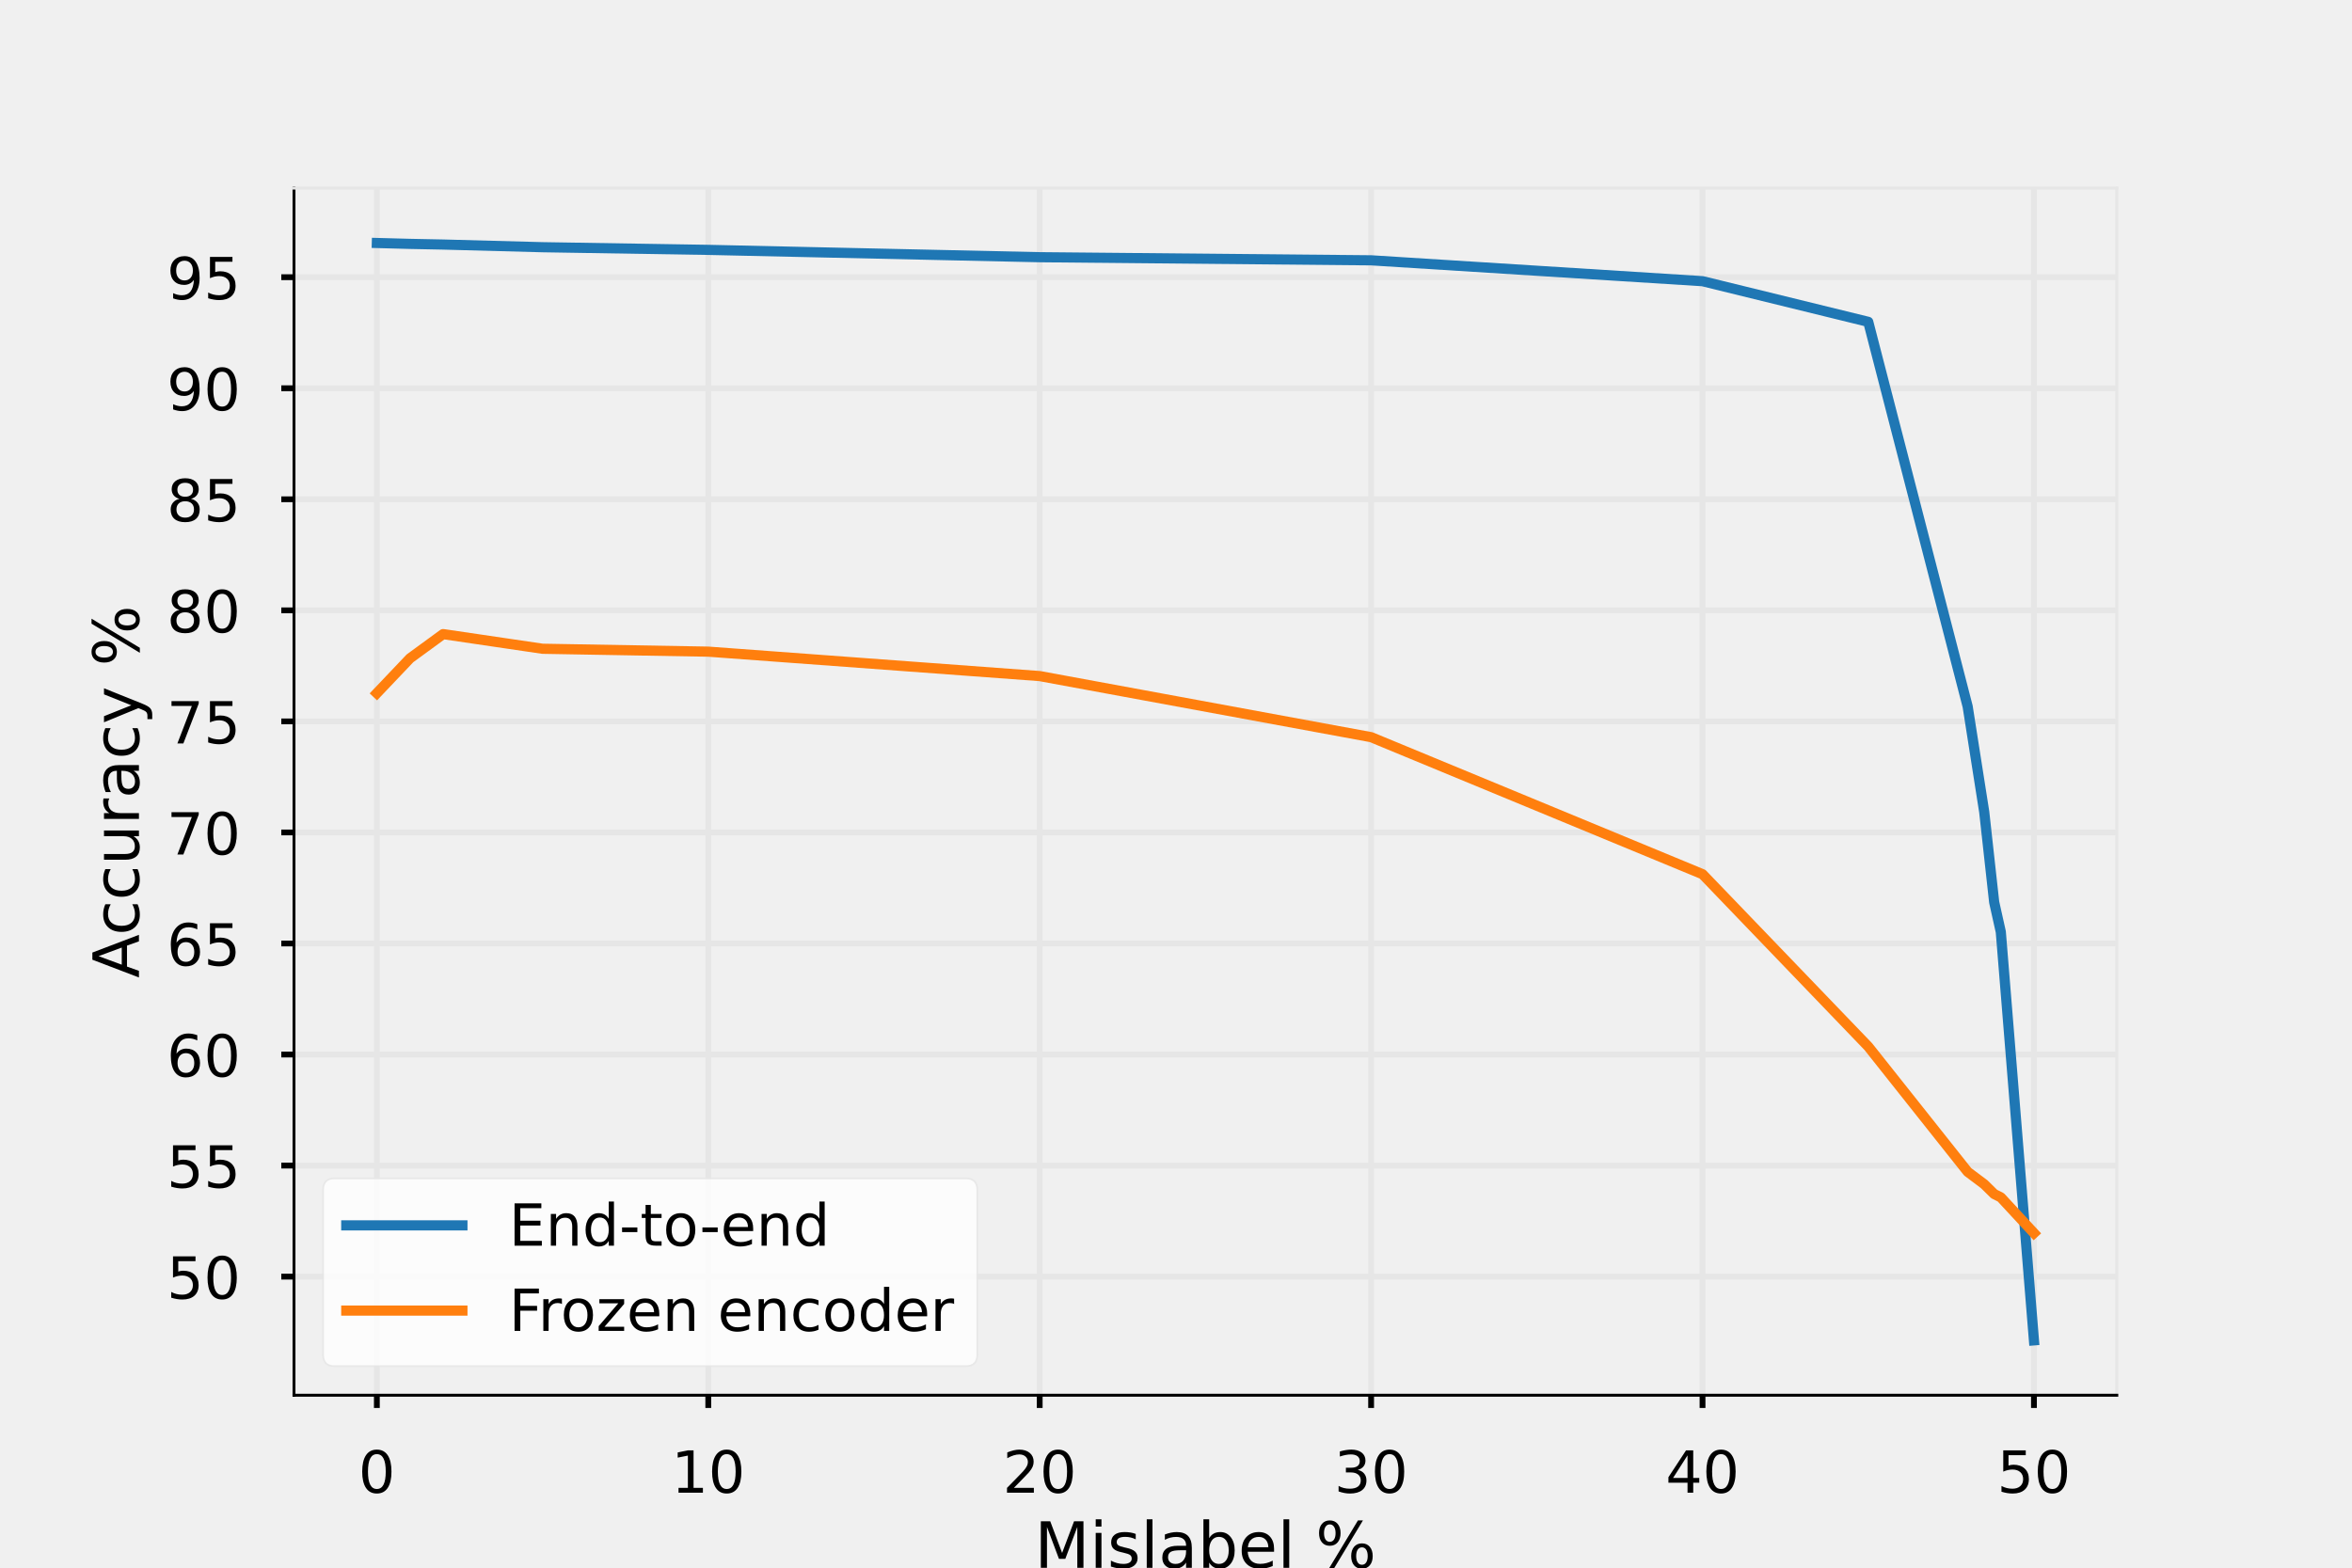
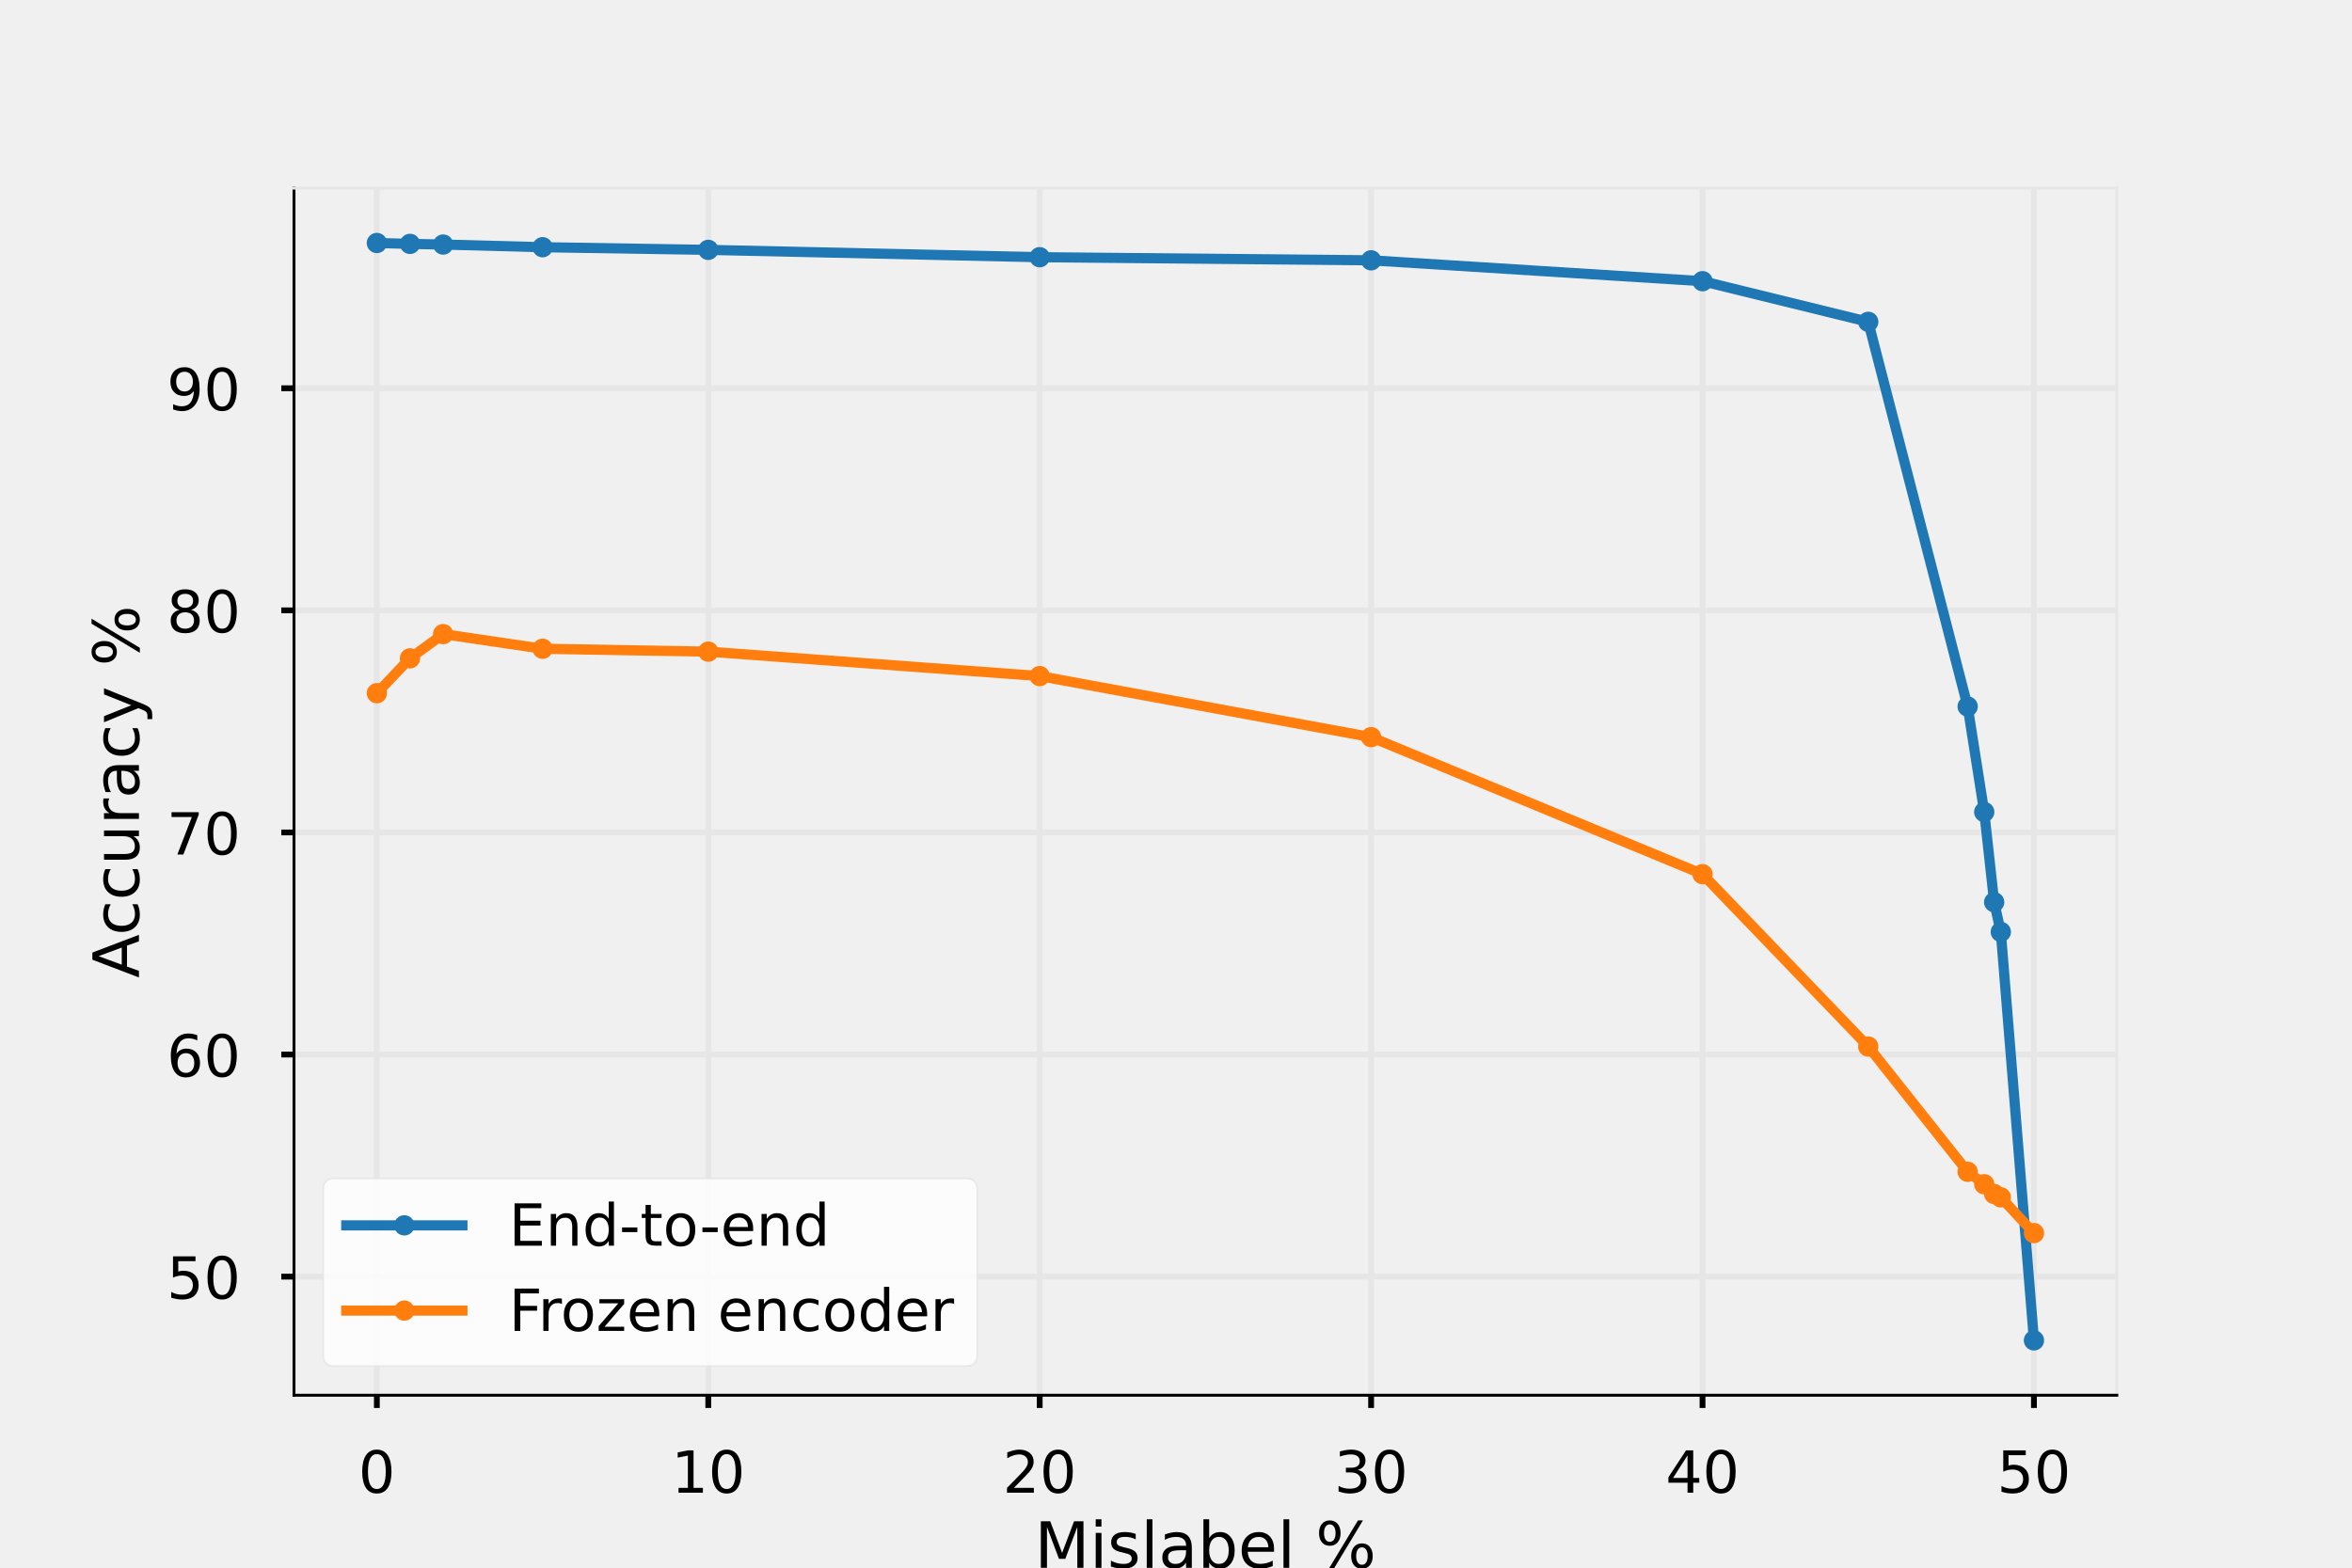
<svg xmlns="http://www.w3.org/2000/svg" xmlns:xlink="http://www.w3.org/1999/xlink" width="648pt" height="432pt" viewBox="0 0 648 432" version="1.1">
  <defs>
    <style type="text/css">*{stroke-linejoin: round; stroke-linecap: butt}</style>
  </defs>
  <g id="figure_1">
    <g id="patch_1">
      <path d="M 0 432  L 648 432  L 648 0  L 0 0  L 0 432  z " style="fill: none" />
    </g>
    <g id="axes_1">
      <g id="patch_2">
        <path d="M 81 384.48  L 583.2 384.48  L 583.2 51.84  L 81 51.84  L 81 384.48  z " style="fill: none; opacity: 0" />
      </g>
      <g id="matplotlib.axis_1">
        <g id="xtick_1">
          <g id="line2d_1">
-             <path d="M 103.827 384.48  L 103.827 51.84  " clip-path="url(#p243842b118)" style="fill: none; stroke: #e6e6e6; stroke-width: 1.6; stroke-linecap: square" />
+             <path d="M 103.827 384.48  L 103.827 51.84  " clip-path="url(#pa296062828)" style="fill: none; stroke: #e6e6e6; stroke-width: 1.6; stroke-linecap: square" />
          </g>
          <g id="line2d_2">
            <defs>
-               <path id="m4893164c54" d="M 0 0  L 0 3.5  " style="stroke: #000000; stroke-width: 1.6" />
-             </defs>
-             <g>
-               <use xlink:href="#m4893164c54" x="103.827" y="384.48" style="stroke: #000000; stroke-width: 1.6" />
+               <path id="m23266b6be3" d="M 0 0  L 0 3.5  " style="stroke: #000000; stroke-width: 1.6" />
+             </defs>
+             <g>
+               <use xlink:href="#m23266b6be3" x="103.827" y="384.48" style="stroke: #000000; stroke-width: 1.6" />
            </g>
          </g>
          <g id="text_1">
            <g transform="translate(98.73727 411.3375)scale(0.16 -0.16)">
              <defs>
                <path id="DejaVuSans-30" d="M 2034 4250  Q 1547 4250 1301 3770  Q 1056 3291 1056 2328  Q 1056 1369 1301 889  Q 1547 409 2034 409  Q 2525 409 2770 889  Q 3016 1369 3016 2328  Q 3016 3291 2770 3770  Q 2525 4250 2034 4250  z M 2034 4750  Q 2819 4750 3233 4129  Q 3647 3509 3647 2328  Q 3647 1150 3233 529  Q 2819 -91 2034 -91  Q 1250 -91 836 529  Q 422 1150 422 2328  Q 422 3509 836 4129  Q 1250 4750 2034 4750  z " transform="scale(0.015625)" />
              </defs>
              <use xlink:href="#DejaVuSans-30" />
            </g>
          </g>
        </g>
        <g id="xtick_2">
          <g id="line2d_3">
-             <path d="M 195.136 384.48  L 195.136 51.84  " clip-path="url(#p243842b118)" style="fill: none; stroke: #e6e6e6; stroke-width: 1.6; stroke-linecap: square" />
+             <path d="M 195.136 384.48  L 195.136 51.84  " clip-path="url(#pa296062828)" style="fill: none; stroke: #e6e6e6; stroke-width: 1.6; stroke-linecap: square" />
          </g>
          <g id="line2d_4">
            <g>
-               <use xlink:href="#m4893164c54" x="195.136" y="384.48" style="stroke: #000000; stroke-width: 1.6" />
+               <use xlink:href="#m23266b6be3" x="195.136" y="384.48" style="stroke: #000000; stroke-width: 1.6" />
            </g>
          </g>
          <g id="text_2">
            <g transform="translate(184.9564 411.3375)scale(0.16 -0.16)">
              <defs>
                <path id="DejaVuSans-31" d="M 794 531  L 1825 531  L 1825 4091  L 703 3866  L 703 4441  L 1819 4666  L 2450 4666  L 2450 531  L 3481 531  L 3481 0  L 794 0  L 794 531  z " transform="scale(0.015625)" />
              </defs>
              <use xlink:href="#DejaVuSans-31" />
              <use xlink:href="#DejaVuSans-30" x="63.623" />
            </g>
          </g>
        </g>
        <g id="xtick_3">
          <g id="line2d_5">
-             <path d="M 286.445 384.48  L 286.445 51.84  " clip-path="url(#p243842b118)" style="fill: none; stroke: #e6e6e6; stroke-width: 1.6; stroke-linecap: square" />
+             <path d="M 286.445 384.48  L 286.445 51.84  " clip-path="url(#pa296062828)" style="fill: none; stroke: #e6e6e6; stroke-width: 1.6; stroke-linecap: square" />
          </g>
          <g id="line2d_6">
            <g>
-               <use xlink:href="#m4893164c54" x="286.445" y="384.48" style="stroke: #000000; stroke-width: 1.6" />
+               <use xlink:href="#m23266b6be3" x="286.445" y="384.48" style="stroke: #000000; stroke-width: 1.6" />
            </g>
          </g>
          <g id="text_3">
            <g transform="translate(276.2655 411.3375)scale(0.16 -0.16)">
              <defs>
                <path id="DejaVuSans-32" d="M 1228 531  L 3431 531  L 3431 0  L 469 0  L 469 531  Q 828 903 1448 1529  Q 2069 2156 2228 2338  Q 2531 2678 2651 2914  Q 2772 3150 2772 3378  Q 2772 3750 2511 3984  Q 2250 4219 1831 4219  Q 1534 4219 1204 4116  Q 875 4013 500 3803  L 500 4441  Q 881 4594 1212 4672  Q 1544 4750 1819 4750  Q 2544 4750 2975 4387  Q 3406 4025 3406 3419  Q 3406 3131 3298 2873  Q 3191 2616 2906 2266  Q 2828 2175 2409 1742  Q 1991 1309 1228 531  z " transform="scale(0.015625)" />
              </defs>
              <use xlink:href="#DejaVuSans-32" />
              <use xlink:href="#DejaVuSans-30" x="63.623" />
            </g>
          </g>
        </g>
        <g id="xtick_4">
          <g id="line2d_7">
-             <path d="M 377.755 384.48  L 377.755 51.84  " clip-path="url(#p243842b118)" style="fill: none; stroke: #e6e6e6; stroke-width: 1.6; stroke-linecap: square" />
+             <path d="M 377.755 384.48  L 377.755 51.84  " clip-path="url(#pa296062828)" style="fill: none; stroke: #e6e6e6; stroke-width: 1.6; stroke-linecap: square" />
          </g>
          <g id="line2d_8">
            <g>
-               <use xlink:href="#m4893164c54" x="377.755" y="384.48" style="stroke: #000000; stroke-width: 1.6" />
+               <use xlink:href="#m23266b6be3" x="377.755" y="384.48" style="stroke: #000000; stroke-width: 1.6" />
            </g>
          </g>
          <g id="text_4">
            <g transform="translate(367.5745 411.3375)scale(0.16 -0.16)">
              <defs>
                <path id="DejaVuSans-33" d="M 2597 2516  Q 3050 2419 3304 2112  Q 3559 1806 3559 1356  Q 3559 666 3084 287  Q 2609 -91 1734 -91  Q 1441 -91 1130 -33  Q 819 25 488 141  L 488 750  Q 750 597 1062 519  Q 1375 441 1716 441  Q 2309 441 2620 675  Q 2931 909 2931 1356  Q 2931 1769 2642 2001  Q 2353 2234 1838 2234  L 1294 2234  L 1294 2753  L 1863 2753  Q 2328 2753 2575 2939  Q 2822 3125 2822 3475  Q 2822 3834 2567 4026  Q 2313 4219 1838 4219  Q 1578 4219 1281 4162  Q 984 4106 628 3988  L 628 4550  Q 988 4650 1302 4700  Q 1616 4750 1894 4750  Q 2613 4750 3031 4423  Q 3450 4097 3450 3541  Q 3450 3153 3228 2886  Q 3006 2619 2597 2516  z " transform="scale(0.015625)" />
              </defs>
              <use xlink:href="#DejaVuSans-33" />
              <use xlink:href="#DejaVuSans-30" x="63.623" />
            </g>
          </g>
        </g>
        <g id="xtick_5">
          <g id="line2d_9">
-             <path d="M 469.064 384.48  L 469.064 51.84  " clip-path="url(#p243842b118)" style="fill: none; stroke: #e6e6e6; stroke-width: 1.6; stroke-linecap: square" />
+             <path d="M 469.064 384.48  L 469.064 51.84  " clip-path="url(#pa296062828)" style="fill: none; stroke: #e6e6e6; stroke-width: 1.6; stroke-linecap: square" />
          </g>
          <g id="line2d_10">
            <g>
-               <use xlink:href="#m4893164c54" x="469.064" y="384.48" style="stroke: #000000; stroke-width: 1.6" />
+               <use xlink:href="#m23266b6be3" x="469.064" y="384.48" style="stroke: #000000; stroke-width: 1.6" />
            </g>
          </g>
          <g id="text_5">
            <g transform="translate(458.8836 411.3375)scale(0.16 -0.16)">
              <defs>
                <path id="DejaVuSans-34" d="M 2419 4116  L 825 1625  L 2419 1625  L 2419 4116  z M 2253 4666  L 3047 4666  L 3047 1625  L 3713 1625  L 3713 1100  L 3047 1100  L 3047 0  L 2419 0  L 2419 1100  L 313 1100  L 313 1709  L 2253 4666  z " transform="scale(0.015625)" />
              </defs>
              <use xlink:href="#DejaVuSans-34" />
              <use xlink:href="#DejaVuSans-30" x="63.623" />
            </g>
          </g>
        </g>
        <g id="xtick_6">
          <g id="line2d_11">
-             <path d="M 560.373 384.48  L 560.373 51.84  " clip-path="url(#p243842b118)" style="fill: none; stroke: #e6e6e6; stroke-width: 1.6; stroke-linecap: square" />
+             <path d="M 560.373 384.48  L 560.373 51.84  " clip-path="url(#pa296062828)" style="fill: none; stroke: #e6e6e6; stroke-width: 1.6; stroke-linecap: square" />
          </g>
          <g id="line2d_12">
            <g>
-               <use xlink:href="#m4893164c54" x="560.373" y="384.48" style="stroke: #000000; stroke-width: 1.6" />
+               <use xlink:href="#m23266b6be3" x="560.373" y="384.48" style="stroke: #000000; stroke-width: 1.6" />
            </g>
          </g>
          <g id="text_6">
            <g transform="translate(550.1927 411.3375)scale(0.16 -0.16)">
              <defs>
                <path id="DejaVuSans-35" d="M 691 4666  L 3169 4666  L 3169 4134  L 1269 4134  L 1269 2991  Q 1406 3038 1543 3061  Q 1681 3084 1819 3084  Q 2600 3084 3056 2656  Q 3513 2228 3513 1497  Q 3513 744 3044 326  Q 2575 -91 1722 -91  Q 1428 -91 1123 -41  Q 819 9 494 109  L 494 744  Q 775 591 1075 516  Q 1375 441 1709 441  Q 2250 441 2565 725  Q 2881 1009 2881 1497  Q 2881 1984 2565 2268  Q 2250 2553 1709 2553  Q 1456 2553 1204 2497  Q 953 2441 691 2322  L 691 4666  z " transform="scale(0.015625)" />
              </defs>
              <use xlink:href="#DejaVuSans-35" />
              <use xlink:href="#DejaVuSans-30" x="63.623" />
            </g>
          </g>
        </g>
        <g id="text_7">
          <g transform="translate(285.0365 432.0383)scale(0.176 -0.176)">
            <defs>
              <path id="DejaVuSans-4d" d="M 628 4666  L 1569 4666  L 2759 1491  L 3956 4666  L 4897 4666  L 4897 0  L 4281 0  L 4281 4097  L 3078 897  L 2444 897  L 1241 4097  L 1241 0  L 628 0  L 628 4666  z " transform="scale(0.015625)" />
              <path id="DejaVuSans-69" d="M 603 3500  L 1178 3500  L 1178 0  L 603 0  L 603 3500  z M 603 4863  L 1178 4863  L 1178 4134  L 603 4134  L 603 4863  z " transform="scale(0.015625)" />
              <path id="DejaVuSans-73" d="M 2834 3397  L 2834 2853  Q 2591 2978 2328 3040  Q 2066 3103 1784 3103  Q 1356 3103 1142 2972  Q 928 2841 928 2578  Q 928 2378 1081 2264  Q 1234 2150 1697 2047  L 1894 2003  Q 2506 1872 2764 1633  Q 3022 1394 3022 966  Q 3022 478 2636 193  Q 2250 -91 1575 -91  Q 1294 -91 989 -36  Q 684 19 347 128  L 347 722  Q 666 556 975 473  Q 1284 391 1588 391  Q 1994 391 2212 530  Q 2431 669 2431 922  Q 2431 1156 2273 1281  Q 2116 1406 1581 1522  L 1381 1569  Q 847 1681 609 1914  Q 372 2147 372 2553  Q 372 3047 722 3315  Q 1072 3584 1716 3584  Q 2034 3584 2315 3537  Q 2597 3491 2834 3397  z " transform="scale(0.015625)" />
              <path id="DejaVuSans-6c" d="M 603 4863  L 1178 4863  L 1178 0  L 603 0  L 603 4863  z " transform="scale(0.015625)" />
              <path id="DejaVuSans-61" d="M 2194 1759  Q 1497 1759 1228 1600  Q 959 1441 959 1056  Q 959 750 1161 570  Q 1363 391 1709 391  Q 2188 391 2477 730  Q 2766 1069 2766 1631  L 2766 1759  L 2194 1759  z M 3341 1997  L 3341 0  L 2766 0  L 2766 531  Q 2569 213 2275 61  Q 1981 -91 1556 -91  Q 1019 -91 701 211  Q 384 513 384 1019  Q 384 1609 779 1909  Q 1175 2209 1959 2209  L 2766 2209  L 2766 2266  Q 2766 2663 2505 2880  Q 2244 3097 1772 3097  Q 1472 3097 1187 3025  Q 903 2953 641 2809  L 641 3341  Q 956 3463 1253 3523  Q 1550 3584 1831 3584  Q 2591 3584 2966 3190  Q 3341 2797 3341 1997  z " transform="scale(0.015625)" />
              <path id="DejaVuSans-62" d="M 3116 1747  Q 3116 2381 2855 2742  Q 2594 3103 2138 3103  Q 1681 3103 1420 2742  Q 1159 2381 1159 1747  Q 1159 1113 1420 752  Q 1681 391 2138 391  Q 2594 391 2855 752  Q 3116 1113 3116 1747  z M 1159 2969  Q 1341 3281 1617 3432  Q 1894 3584 2278 3584  Q 2916 3584 3314 3078  Q 3713 2572 3713 1747  Q 3713 922 3314 415  Q 2916 -91 2278 -91  Q 1894 -91 1617 61  Q 1341 213 1159 525  L 1159 0  L 581 0  L 581 4863  L 1159 4863  L 1159 2969  z " transform="scale(0.015625)" />
              <path id="DejaVuSans-65" d="M 3597 1894  L 3597 1613  L 953 1613  Q 991 1019 1311 708  Q 1631 397 2203 397  Q 2534 397 2845 478  Q 3156 559 3463 722  L 3463 178  Q 3153 47 2828 -22  Q 2503 -91 2169 -91  Q 1331 -91 842 396  Q 353 884 353 1716  Q 353 2575 817 3079  Q 1281 3584 2069 3584  Q 2775 3584 3186 3129  Q 3597 2675 3597 1894  z M 3022 2063  Q 3016 2534 2758 2815  Q 2500 3097 2075 3097  Q 1594 3097 1305 2825  Q 1016 2553 972 2059  L 3022 2063  z " transform="scale(0.015625)" />
              <path id="DejaVuSans-20" transform="scale(0.015625)" />
              <path id="DejaVuSans-25" d="M 4653 2053  Q 4381 2053 4226 1822  Q 4072 1591 4072 1178  Q 4072 772 4226 539  Q 4381 306 4653 306  Q 4919 306 5073 539  Q 5228 772 5228 1178  Q 5228 1588 5073 1820  Q 4919 2053 4653 2053  z M 4653 2450  Q 5147 2450 5437 2106  Q 5728 1763 5728 1178  Q 5728 594 5436 251  Q 5144 -91 4653 -91  Q 4153 -91 3862 251  Q 3572 594 3572 1178  Q 3572 1766 3864 2108  Q 4156 2450 4653 2450  z M 1428 4353  Q 1159 4353 1004 4120  Q 850 3888 850 3481  Q 850 3069 1003 2837  Q 1156 2606 1428 2606  Q 1700 2606 1854 2837  Q 2009 3069 2009 3481  Q 2009 3884 1853 4118  Q 1697 4353 1428 4353  z M 4250 4750  L 4750 4750  L 1831 -91  L 1331 -91  L 4250 4750  z M 1428 4750  Q 1922 4750 2215 4408  Q 2509 4066 2509 3481  Q 2509 2891 2217 2550  Q 1925 2209 1428 2209  Q 931 2209 642 2551  Q 353 2894 353 3481  Q 353 4063 643 4406  Q 934 4750 1428 4750  z " transform="scale(0.015625)" />
            </defs>
            <use xlink:href="#DejaVuSans-4d" />
            <use xlink:href="#DejaVuSans-69" x="86.279" />
            <use xlink:href="#DejaVuSans-73" x="114.062" />
            <use xlink:href="#DejaVuSans-6c" x="166.162" />
            <use xlink:href="#DejaVuSans-61" x="193.945" />
            <use xlink:href="#DejaVuSans-62" x="255.225" />
            <use xlink:href="#DejaVuSans-65" x="318.701" />
            <use xlink:href="#DejaVuSans-6c" x="380.225" />
            <use xlink:href="#DejaVuSans-20" x="408.008" />
            <use xlink:href="#DejaVuSans-25" x="439.795" />
          </g>
        </g>
      </g>
      <g id="matplotlib.axis_2">
        <g id="ytick_1">
          <g id="line2d_13">
-             <path d="M 81 351.795  L 583.2 351.795  " clip-path="url(#p243842b118)" style="fill: none; stroke: #e6e6e6; stroke-width: 1.6; stroke-linecap: square" />
+             <path d="M 81 351.795  L 583.2 351.795  " clip-path="url(#pa296062828)" style="fill: none; stroke: #e6e6e6; stroke-width: 1.6; stroke-linecap: square" />
          </g>
          <g id="line2d_14">
            <defs>
-               <path id="m82e2010246" d="M 0 0  L -3.5 0  " style="stroke: #000000; stroke-width: 1.6" />
-             </defs>
-             <g>
-               <use xlink:href="#m82e2010246" x="81" y="351.795" style="stroke: #000000; stroke-width: 1.6" />
+               <path id="m570574d691" d="M 0 0  L -3.5 0  " style="stroke: #000000; stroke-width: 1.6" />
+             </defs>
+             <g>
+               <use xlink:href="#m570574d691" x="81" y="351.795" style="stroke: #000000; stroke-width: 1.6" />
            </g>
          </g>
          <g id="text_8">
            <g transform="translate(45.94 357.8737)scale(0.16 -0.16)">
              <use xlink:href="#DejaVuSans-35" />
              <use xlink:href="#DejaVuSans-30" x="63.623" />
            </g>
          </g>
        </g>
        <g id="ytick_2">
          <g id="line2d_15">
-             <path d="M 81 321.194  L 583.2 321.194  " clip-path="url(#p243842b118)" style="fill: none; stroke: #e6e6e6; stroke-width: 1.6; stroke-linecap: square" />
+             <path d="M 81 290.593  L 583.2 290.593  " clip-path="url(#pa296062828)" style="fill: none; stroke: #e6e6e6; stroke-width: 1.6; stroke-linecap: square" />
          </g>
          <g id="line2d_16">
            <g>
-               <use xlink:href="#m82e2010246" x="81" y="321.194" style="stroke: #000000; stroke-width: 1.6" />
+               <use xlink:href="#m570574d691" x="81" y="290.593" style="stroke: #000000; stroke-width: 1.6" />
            </g>
          </g>
          <g id="text_9">
-             <g transform="translate(45.94 327.2726)scale(0.16 -0.16)">
-               <use xlink:href="#DejaVuSans-35" />
-               <use xlink:href="#DejaVuSans-35" x="63.623" />
+             <g transform="translate(45.94 296.6715)scale(0.16 -0.16)">
+               <defs>
+                 <path id="DejaVuSans-36" d="M 2113 2584  Q 1688 2584 1439 2293  Q 1191 2003 1191 1497  Q 1191 994 1439 701  Q 1688 409 2113 409  Q 2538 409 2786 701  Q 3034 994 3034 1497  Q 3034 2003 2786 2293  Q 2538 2584 2113 2584  z M 3366 4563  L 3366 3988  Q 3128 4100 2886 4159  Q 2644 4219 2406 4219  Q 1781 4219 1451 3797  Q 1122 3375 1075 2522  Q 1259 2794 1537 2939  Q 1816 3084 2150 3084  Q 2853 3084 3261 2657  Q 3669 2231 3669 1497  Q 3669 778 3244 343  Q 2819 -91 2113 -91  Q 1303 -91 875 529  Q 447 1150 447 2328  Q 447 3434 972 4092  Q 1497 4750 2381 4750  Q 2619 4750 2861 4703  Q 3103 4656 3366 4563  z " transform="scale(0.015625)" />
+               </defs>
+               <use xlink:href="#DejaVuSans-36" />
+               <use xlink:href="#DejaVuSans-30" x="63.623" />
            </g>
          </g>
        </g>
        <g id="ytick_3">
          <g id="line2d_17">
-             <path d="M 81 290.593  L 583.2 290.593  " clip-path="url(#p243842b118)" style="fill: none; stroke: #e6e6e6; stroke-width: 1.6; stroke-linecap: square" />
+             <path d="M 81 229.391  L 583.2 229.391  " clip-path="url(#pa296062828)" style="fill: none; stroke: #e6e6e6; stroke-width: 1.6; stroke-linecap: square" />
          </g>
          <g id="line2d_18">
            <g>
-               <use xlink:href="#m82e2010246" x="81" y="290.593" style="stroke: #000000; stroke-width: 1.6" />
+               <use xlink:href="#m570574d691" x="81" y="229.391" style="stroke: #000000; stroke-width: 1.6" />
            </g>
          </g>
          <g id="text_10">
-             <g transform="translate(45.94 296.6715)scale(0.16 -0.16)">
-               <defs>
-                 <path id="DejaVuSans-36" d="M 2113 2584  Q 1688 2584 1439 2293  Q 1191 2003 1191 1497  Q 1191 994 1439 701  Q 1688 409 2113 409  Q 2538 409 2786 701  Q 3034 994 3034 1497  Q 3034 2003 2786 2293  Q 2538 2584 2113 2584  z M 3366 4563  L 3366 3988  Q 3128 4100 2886 4159  Q 2644 4219 2406 4219  Q 1781 4219 1451 3797  Q 1122 3375 1075 2522  Q 1259 2794 1537 2939  Q 1816 3084 2150 3084  Q 2853 3084 3261 2657  Q 3669 2231 3669 1497  Q 3669 778 3244 343  Q 2819 -91 2113 -91  Q 1303 -91 875 529  Q 447 1150 447 2328  Q 447 3434 972 4092  Q 1497 4750 2381 4750  Q 2619 4750 2861 4703  Q 3103 4656 3366 4563  z " transform="scale(0.015625)" />
-               </defs>
-               <use xlink:href="#DejaVuSans-36" />
+             <g transform="translate(45.94 235.4694)scale(0.16 -0.16)">
+               <defs>
+                 <path id="DejaVuSans-37" d="M 525 4666  L 3525 4666  L 3525 4397  L 1831 0  L 1172 0  L 2766 4134  L 525 4134  L 525 4666  z " transform="scale(0.015625)" />
+               </defs>
+               <use xlink:href="#DejaVuSans-37" />
              <use xlink:href="#DejaVuSans-30" x="63.623" />
            </g>
          </g>
        </g>
        <g id="ytick_4">
          <g id="line2d_19">
-             <path d="M 81 259.992  L 583.2 259.992  " clip-path="url(#p243842b118)" style="fill: none; stroke: #e6e6e6; stroke-width: 1.6; stroke-linecap: square" />
+             <path d="M 81 168.188  L 583.2 168.188  " clip-path="url(#pa296062828)" style="fill: none; stroke: #e6e6e6; stroke-width: 1.6; stroke-linecap: square" />
          </g>
          <g id="line2d_20">
            <g>
-               <use xlink:href="#m82e2010246" x="81" y="259.992" style="stroke: #000000; stroke-width: 1.6" />
+               <use xlink:href="#m570574d691" x="81" y="168.188" style="stroke: #000000; stroke-width: 1.6" />
            </g>
          </g>
          <g id="text_11">
-             <g transform="translate(45.94 266.0704)scale(0.16 -0.16)">
-               <use xlink:href="#DejaVuSans-36" />
-               <use xlink:href="#DejaVuSans-35" x="63.623" />
+             <g transform="translate(45.94 174.2672)scale(0.16 -0.16)">
+               <defs>
+                 <path id="DejaVuSans-38" d="M 2034 2216  Q 1584 2216 1326 1975  Q 1069 1734 1069 1313  Q 1069 891 1326 650  Q 1584 409 2034 409  Q 2484 409 2743 651  Q 3003 894 3003 1313  Q 3003 1734 2745 1975  Q 2488 2216 2034 2216  z M 1403 2484  Q 997 2584 770 2862  Q 544 3141 544 3541  Q 544 4100 942 4425  Q 1341 4750 2034 4750  Q 2731 4750 3128 4425  Q 3525 4100 3525 3541  Q 3525 3141 3298 2862  Q 3072 2584 2669 2484  Q 3125 2378 3379 2068  Q 3634 1759 3634 1313  Q 3634 634 3220 271  Q 2806 -91 2034 -91  Q 1263 -91 848 271  Q 434 634 434 1313  Q 434 1759 690 2068  Q 947 2378 1403 2484  z M 1172 3481  Q 1172 3119 1398 2916  Q 1625 2713 2034 2713  Q 2441 2713 2670 2916  Q 2900 3119 2900 3481  Q 2900 3844 2670 4047  Q 2441 4250 2034 4250  Q 1625 4250 1398 4047  Q 1172 3844 1172 3481  z " transform="scale(0.015625)" />
+               </defs>
+               <use xlink:href="#DejaVuSans-38" />
+               <use xlink:href="#DejaVuSans-30" x="63.623" />
            </g>
          </g>
        </g>
        <g id="ytick_5">
          <g id="line2d_21">
-             <path d="M 81 229.391  L 583.2 229.391  " clip-path="url(#p243842b118)" style="fill: none; stroke: #e6e6e6; stroke-width: 1.6; stroke-linecap: square" />
+             <path d="M 81 106.986  L 583.2 106.986  " clip-path="url(#pa296062828)" style="fill: none; stroke: #e6e6e6; stroke-width: 1.6; stroke-linecap: square" />
          </g>
          <g id="line2d_22">
            <g>
-               <use xlink:href="#m82e2010246" x="81" y="229.391" style="stroke: #000000; stroke-width: 1.6" />
+               <use xlink:href="#m570574d691" x="81" y="106.986" style="stroke: #000000; stroke-width: 1.6" />
            </g>
          </g>
          <g id="text_12">
-             <g transform="translate(45.94 235.4694)scale(0.16 -0.16)">
-               <defs>
-                 <path id="DejaVuSans-37" d="M 525 4666  L 3525 4666  L 3525 4397  L 1831 0  L 1172 0  L 2766 4134  L 525 4134  L 525 4666  z " transform="scale(0.015625)" />
-               </defs>
-               <use xlink:href="#DejaVuSans-37" />
-               <use xlink:href="#DejaVuSans-30" x="63.623" />
-             </g>
-           </g>
-         </g>
-         <g id="ytick_6">
-           <g id="line2d_23">
-             <path d="M 81 198.79  L 583.2 198.79  " clip-path="url(#p243842b118)" style="fill: none; stroke: #e6e6e6; stroke-width: 1.6; stroke-linecap: square" />
-           </g>
-           <g id="line2d_24">
-             <g>
-               <use xlink:href="#m82e2010246" x="81" y="198.79" style="stroke: #000000; stroke-width: 1.6" />
-             </g>
-           </g>
-           <g id="text_13">
-             <g transform="translate(45.94 204.8683)scale(0.16 -0.16)">
-               <use xlink:href="#DejaVuSans-37" />
-               <use xlink:href="#DejaVuSans-35" x="63.623" />
-             </g>
-           </g>
-         </g>
-         <g id="ytick_7">
-           <g id="line2d_25">
-             <path d="M 81 168.188  L 583.2 168.188  " clip-path="url(#p243842b118)" style="fill: none; stroke: #e6e6e6; stroke-width: 1.6; stroke-linecap: square" />
-           </g>
-           <g id="line2d_26">
-             <g>
-               <use xlink:href="#m82e2010246" x="81" y="168.188" style="stroke: #000000; stroke-width: 1.6" />
-             </g>
-           </g>
-           <g id="text_14">
-             <g transform="translate(45.94 174.2672)scale(0.16 -0.16)">
-               <defs>
-                 <path id="DejaVuSans-38" d="M 2034 2216  Q 1584 2216 1326 1975  Q 1069 1734 1069 1313  Q 1069 891 1326 650  Q 1584 409 2034 409  Q 2484 409 2743 651  Q 3003 894 3003 1313  Q 3003 1734 2745 1975  Q 2488 2216 2034 2216  z M 1403 2484  Q 997 2584 770 2862  Q 544 3141 544 3541  Q 544 4100 942 4425  Q 1341 4750 2034 4750  Q 2731 4750 3128 4425  Q 3525 4100 3525 3541  Q 3525 3141 3298 2862  Q 3072 2584 2669 2484  Q 3125 2378 3379 2068  Q 3634 1759 3634 1313  Q 3634 634 3220 271  Q 2806 -91 2034 -91  Q 1263 -91 848 271  Q 434 634 434 1313  Q 434 1759 690 2068  Q 947 2378 1403 2484  z M 1172 3481  Q 1172 3119 1398 2916  Q 1625 2713 2034 2713  Q 2441 2713 2670 2916  Q 2900 3119 2900 3481  Q 2900 3844 2670 4047  Q 2441 4250 2034 4250  Q 1625 4250 1398 4047  Q 1172 3844 1172 3481  z " transform="scale(0.015625)" />
-               </defs>
-               <use xlink:href="#DejaVuSans-38" />
-               <use xlink:href="#DejaVuSans-30" x="63.623" />
-             </g>
-           </g>
-         </g>
-         <g id="ytick_8">
-           <g id="line2d_27">
-             <path d="M 81 137.587  L 583.2 137.587  " clip-path="url(#p243842b118)" style="fill: none; stroke: #e6e6e6; stroke-width: 1.6; stroke-linecap: square" />
-           </g>
-           <g id="line2d_28">
-             <g>
-               <use xlink:href="#m82e2010246" x="81" y="137.587" style="stroke: #000000; stroke-width: 1.6" />
-             </g>
-           </g>
-           <g id="text_15">
-             <g transform="translate(45.94 143.6661)scale(0.16 -0.16)">
-               <use xlink:href="#DejaVuSans-38" />
-               <use xlink:href="#DejaVuSans-35" x="63.623" />
-             </g>
-           </g>
-         </g>
-         <g id="ytick_9">
-           <g id="line2d_29">
-             <path d="M 81 106.986  L 583.2 106.986  " clip-path="url(#p243842b118)" style="fill: none; stroke: #e6e6e6; stroke-width: 1.6; stroke-linecap: square" />
-           </g>
-           <g id="line2d_30">
-             <g>
-               <use xlink:href="#m82e2010246" x="81" y="106.986" style="stroke: #000000; stroke-width: 1.6" />
-             </g>
-           </g>
-           <g id="text_16">
            <g transform="translate(45.94 113.065)scale(0.16 -0.16)">
              <defs>
                <path id="DejaVuSans-39" d="M 703 97  L 703 672  Q 941 559 1184 500  Q 1428 441 1663 441  Q 2288 441 2617 861  Q 2947 1281 2994 2138  Q 2813 1869 2534 1725  Q 2256 1581 1919 1581  Q 1219 1581 811 2004  Q 403 2428 403 3163  Q 403 3881 828 4315  Q 1253 4750 1959 4750  Q 2769 4750 3195 4129  Q 3622 3509 3622 2328  Q 3622 1225 3098 567  Q 2575 -91 1691 -91  Q 1453 -91 1209 -44  Q 966 3 703 97  z M 1959 2075  Q 2384 2075 2632 2365  Q 2881 2656 2881 3163  Q 2881 3666 2632 3958  Q 2384 4250 1959 4250  Q 1534 4250 1286 3958  Q 1038 3666 1038 3163  Q 1038 2656 1286 2365  Q 1534 2075 1959 2075  z " transform="scale(0.015625)" />
              </defs>
              <use xlink:href="#DejaVuSans-39" />
              <use xlink:href="#DejaVuSans-30" x="63.623" />
            </g>
          </g>
        </g>
-         <g id="ytick_10">
-           <g id="line2d_31">
-             <path d="M 81 76.385  L 583.2 76.385  " clip-path="url(#p243842b118)" style="fill: none; stroke: #e6e6e6; stroke-width: 1.6; stroke-linecap: square" />
-           </g>
-           <g id="line2d_32">
-             <g>
-               <use xlink:href="#m82e2010246" x="81" y="76.385" style="stroke: #000000; stroke-width: 1.6" />
-             </g>
-           </g>
-           <g id="text_17">
-             <g transform="translate(45.94 82.46389)scale(0.16 -0.16)">
-               <use xlink:href="#DejaVuSans-39" />
-               <use xlink:href="#DejaVuSans-35" x="63.623" />
-             </g>
-           </g>
-         </g>
-         <g id="text_18">
+         <g id="text_13">
          <g transform="translate(38.27975 269.4956)rotate(-90)scale(0.176 -0.176)">
            <defs>
              <path id="DejaVuSans-41" d="M 2188 4044  L 1331 1722  L 3047 1722  L 2188 4044  z M 1831 4666  L 2547 4666  L 4325 0  L 3669 0  L 3244 1197  L 1141 1197  L 716 0  L 50 0  L 1831 4666  z " transform="scale(0.015625)" />
              <path id="DejaVuSans-63" d="M 3122 3366  L 3122 2828  Q 2878 2963 2633 3030  Q 2388 3097 2138 3097  Q 1578 3097 1268 2742  Q 959 2388 959 1747  Q 959 1106 1268 751  Q 1578 397 2138 397  Q 2388 397 2633 464  Q 2878 531 3122 666  L 3122 134  Q 2881 22 2623 -34  Q 2366 -91 2075 -91  Q 1284 -91 818 406  Q 353 903 353 1747  Q 353 2603 823 3093  Q 1294 3584 2113 3584  Q 2378 3584 2631 3529  Q 2884 3475 3122 3366  z " transform="scale(0.015625)" />
              <path id="DejaVuSans-75" d="M 544 1381  L 544 3500  L 1119 3500  L 1119 1403  Q 1119 906 1312 657  Q 1506 409 1894 409  Q 2359 409 2629 706  Q 2900 1003 2900 1516  L 2900 3500  L 3475 3500  L 3475 0  L 2900 0  L 2900 538  Q 2691 219 2414 64  Q 2138 -91 1772 -91  Q 1169 -91 856 284  Q 544 659 544 1381  z M 1991 3584  L 1991 3584  z " transform="scale(0.015625)" />
              <path id="DejaVuSans-72" d="M 2631 2963  Q 2534 3019 2420 3045  Q 2306 3072 2169 3072  Q 1681 3072 1420 2755  Q 1159 2438 1159 1844  L 1159 0  L 581 0  L 581 3500  L 1159 3500  L 1159 2956  Q 1341 3275 1631 3429  Q 1922 3584 2338 3584  Q 2397 3584 2469 3576  Q 2541 3569 2628 3553  L 2631 2963  z " transform="scale(0.015625)" />
              <path id="DejaVuSans-79" d="M 2059 -325  Q 1816 -950 1584 -1140  Q 1353 -1331 966 -1331  L 506 -1331  L 506 -850  L 844 -850  Q 1081 -850 1212 -737  Q 1344 -625 1503 -206  L 1606 56  L 191 3500  L 800 3500  L 1894 763  L 2988 3500  L 3597 3500  L 2059 -325  z " transform="scale(0.015625)" />
            </defs>
            <use xlink:href="#DejaVuSans-41" />
            <use xlink:href="#DejaVuSans-63" x="66.658" />
            <use xlink:href="#DejaVuSans-63" x="121.639" />
            <use xlink:href="#DejaVuSans-75" x="176.619" />
            <use xlink:href="#DejaVuSans-72" x="239.998" />
            <use xlink:href="#DejaVuSans-61" x="281.111" />
            <use xlink:href="#DejaVuSans-63" x="342.391" />
            <use xlink:href="#DejaVuSans-79" x="397.371" />
            <use xlink:href="#DejaVuSans-20" x="456.551" />
            <use xlink:href="#DejaVuSans-25" x="488.338" />
          </g>
        </g>
      </g>
      <g id="patch_3">
        <path d="M 81 384.48  L 81 51.84  " style="fill: none; stroke: #000000; stroke-width: 0.8; stroke-linejoin: miter; stroke-linecap: square" />
      </g>
      <g id="patch_4">
        <path d="M 583.2 384.48  L 583.2 51.84  " style="fill: none; stroke: #e6e6e6; stroke-width: 0.8; stroke-linejoin: miter; stroke-linecap: square" />
      </g>
      <g id="patch_5">
        <path d="M 81 384.48  L 583.2 384.48  " style="fill: none; stroke: #000000; stroke-width: 0.8; stroke-linejoin: miter; stroke-linecap: square" />
      </g>
      <g id="patch_6">
        <path d="M 81 51.84  L 583.2 51.84  " style="fill: none; stroke: #e6e6e6; stroke-width: 0.8; stroke-linejoin: miter; stroke-linecap: square" />
      </g>
      <g id="legend_1">
        <g id="patch_7">
          <path d="M 92.2 376.48  L 266.07 376.48  Q 269.27 376.48 269.27 373.28  L 269.27 327.91  Q 269.27 324.71 266.07 324.71  L 92.2 324.71  Q 89 324.71 89 327.91  L 89 373.28  Q 89 376.48 92.2 376.48  z " style="fill: #ffffff; opacity: 0.8; stroke: #e6e6e6; stroke-width: 0.48; stroke-linejoin: miter" />
        </g>
-         <g id="line2d_33">
-           <path d="M 95.4 337.668  L 111.4 337.668  L 127.4 337.668  " style="fill: none; stroke: #1f77b4; stroke-width: 2.8; stroke-linecap: square" />
-         </g>
-         <g id="text_19">
+         <g id="line2d_23">
+           <path d="M 95.4 337.668  L 111.4 337.668  L 127.4 337.668  " style="fill: none; stroke: #1f77b3; stroke-width: 2.8; stroke-linecap: square" />
+           <defs>
+             <path id="m480a0929a4" d="M 0 2.8  C 0.743 2.8 1.455 2.505 1.98 1.98  C 2.505 1.455 2.8 0.743 2.8 0  C 2.8 -0.743 2.505 -1.455 1.98 -1.98  C 1.455 -2.505 0.743 -2.8 0 -2.8  C -0.743 -2.8 -1.455 -2.505 -1.98 -1.98  C -2.505 -1.455 -2.8 -0.743 -2.8 0  C -2.8 0.743 -2.505 1.455 -1.98 1.98  C -1.455 2.505 -0.743 2.8 0 2.8  z " />
+           </defs>
+           <g>
+             <use xlink:href="#m480a0929a4" x="111.4" y="337.668" style="fill: #1f77b3" />
+           </g>
+         </g>
+         <g id="text_14">
          <g transform="translate(140.2 343.2675)scale(0.16 -0.16)">
            <defs>
              <path id="DejaVuSans-45" d="M 628 4666  L 3578 4666  L 3578 4134  L 1259 4134  L 1259 2753  L 3481 2753  L 3481 2222  L 1259 2222  L 1259 531  L 3634 531  L 3634 0  L 628 0  L 628 4666  z " transform="scale(0.015625)" />
              <path id="DejaVuSans-6e" d="M 3513 2113  L 3513 0  L 2938 0  L 2938 2094  Q 2938 2591 2744 2837  Q 2550 3084 2163 3084  Q 1697 3084 1428 2787  Q 1159 2491 1159 1978  L 1159 0  L 581 0  L 581 3500  L 1159 3500  L 1159 2956  Q 1366 3272 1645 3428  Q 1925 3584 2291 3584  Q 2894 3584 3203 3211  Q 3513 2838 3513 2113  z " transform="scale(0.015625)" />
              <path id="DejaVuSans-64" d="M 2906 2969  L 2906 4863  L 3481 4863  L 3481 0  L 2906 0  L 2906 525  Q 2725 213 2448 61  Q 2172 -91 1784 -91  Q 1150 -91 751 415  Q 353 922 353 1747  Q 353 2572 751 3078  Q 1150 3584 1784 3584  Q 2172 3584 2448 3432  Q 2725 3281 2906 2969  z M 947 1747  Q 947 1113 1208 752  Q 1469 391 1925 391  Q 2381 391 2643 752  Q 2906 1113 2906 1747  Q 2906 2381 2643 2742  Q 2381 3103 1925 3103  Q 1469 3103 1208 2742  Q 947 2381 947 1747  z " transform="scale(0.015625)" />
              <path id="DejaVuSans-2d" d="M 313 2009  L 1997 2009  L 1997 1497  L 313 1497  L 313 2009  z " transform="scale(0.015625)" />
              <path id="DejaVuSans-74" d="M 1172 4494  L 1172 3500  L 2356 3500  L 2356 3053  L 1172 3053  L 1172 1153  Q 1172 725 1289 603  Q 1406 481 1766 481  L 2356 481  L 2356 0  L 1766 0  Q 1100 0 847 248  Q 594 497 594 1153  L 594 3053  L 172 3053  L 172 3500  L 594 3500  L 594 4494  L 1172 4494  z " transform="scale(0.015625)" />
              <path id="DejaVuSans-6f" d="M 1959 3097  Q 1497 3097 1228 2736  Q 959 2375 959 1747  Q 959 1119 1226 758  Q 1494 397 1959 397  Q 2419 397 2687 759  Q 2956 1122 2956 1747  Q 2956 2369 2687 2733  Q 2419 3097 1959 3097  z M 1959 3584  Q 2709 3584 3137 3096  Q 3566 2609 3566 1747  Q 3566 888 3137 398  Q 2709 -91 1959 -91  Q 1206 -91 779 398  Q 353 888 353 1747  Q 353 2609 779 3096  Q 1206 3584 1959 3584  z " transform="scale(0.015625)" />
            </defs>
            <use xlink:href="#DejaVuSans-45" />
            <use xlink:href="#DejaVuSans-6e" x="63.184" />
            <use xlink:href="#DejaVuSans-64" x="126.562" />
            <use xlink:href="#DejaVuSans-2d" x="190.039" />
            <use xlink:href="#DejaVuSans-74" x="226.123" />
            <use xlink:href="#DejaVuSans-6f" x="265.332" />
            <use xlink:href="#DejaVuSans-2d" x="328.389" />
            <use xlink:href="#DejaVuSans-65" x="364.473" />
            <use xlink:href="#DejaVuSans-6e" x="425.996" />
            <use xlink:href="#DejaVuSans-64" x="489.375" />
          </g>
        </g>
-         <g id="line2d_34">
-           <path d="M 95.4 361.152  L 111.4 361.152  L 127.4 361.152  " style="fill: none; stroke: #ff7f0e; stroke-width: 2.8; stroke-linecap: square" />
-         </g>
-         <g id="text_20">
+         <g id="line2d_24">
+           <path d="M 95.4 361.152  L 111.4 361.152  L 127.4 361.152  " style="fill: none; stroke: #ff7e0e; stroke-width: 2.8; stroke-linecap: square" />
+           <defs>
+             <path id="md94fd9919d" d="M 0 2.8  C 0.743 2.8 1.455 2.505 1.98 1.98  C 2.505 1.455 2.8 0.743 2.8 0  C 2.8 -0.743 2.505 -1.455 1.98 -1.98  C 1.455 -2.505 0.743 -2.8 0 -2.8  C -0.743 -2.8 -1.455 -2.505 -1.98 -1.98  C -2.505 -1.455 -2.8 -0.743 -2.8 0  C -2.8 0.743 -2.505 1.455 -1.98 1.98  C -1.455 2.505 -0.743 2.8 0 2.8  z " />
+           </defs>
+           <g>
+             <use xlink:href="#md94fd9919d" x="111.4" y="361.152" style="fill: #ff7e0e" />
+           </g>
+         </g>
+         <g id="text_15">
          <g transform="translate(140.2 366.7525)scale(0.16 -0.16)">
            <defs>
              <path id="DejaVuSans-46" d="M 628 4666  L 3309 4666  L 3309 4134  L 1259 4134  L 1259 2759  L 3109 2759  L 3109 2228  L 1259 2228  L 1259 0  L 628 0  L 628 4666  z " transform="scale(0.015625)" />
              <path id="DejaVuSans-7a" d="M 353 3500  L 3084 3500  L 3084 2975  L 922 459  L 3084 459  L 3084 0  L 275 0  L 275 525  L 2438 3041  L 353 3041  L 353 3500  z " transform="scale(0.015625)" />
            </defs>
            <use xlink:href="#DejaVuSans-46" />
            <use xlink:href="#DejaVuSans-72" x="50.27" />
            <use xlink:href="#DejaVuSans-6f" x="89.133" />
            <use xlink:href="#DejaVuSans-7a" x="150.314" />
            <use xlink:href="#DejaVuSans-65" x="202.805" />
            <use xlink:href="#DejaVuSans-6e" x="264.328" />
            <use xlink:href="#DejaVuSans-20" x="327.707" />
            <use xlink:href="#DejaVuSans-65" x="359.494" />
            <use xlink:href="#DejaVuSans-6e" x="421.018" />
            <use xlink:href="#DejaVuSans-63" x="484.396" />
            <use xlink:href="#DejaVuSans-6f" x="539.377" />
            <use xlink:href="#DejaVuSans-64" x="600.559" />
            <use xlink:href="#DejaVuSans-65" x="664.035" />
            <use xlink:href="#DejaVuSans-72" x="725.559" />
          </g>
        </g>
      </g>
-       <g id="line2d_35">
-         <path d="M 103.827 66.96  L 112.958 67.205  L 122.089 67.388  L 149.482 68.123  L 195.136 68.857  L 286.445 70.877  L 377.755 71.734  L 469.064 77.487  L 514.718 88.687  L 542.111 194.689  L 546.676 223.76  L 549.416 248.608  L 551.242 256.809  L 560.373 369.36  " clip-path="url(#p243842b118)" style="fill: none; stroke: #1f77b4; stroke-width: 2.8; stroke-linecap: square" />
-       </g>
-       <g id="line2d_36">
-         <path d="M 103.827 191.017  L 112.958 181.408  L 122.089 174.737  L 149.482 178.776  L 195.136 179.572  L 286.445 186.304  L 377.755 203.135  L 469.064 240.897  L 514.718 288.39  L 542.111 322.908  L 546.676 326.335  L 549.416 329.028  L 551.242 329.946  L 560.373 339.799  " clip-path="url(#p243842b118)" style="fill: none; stroke: #ff7f0e; stroke-width: 2.8; stroke-linecap: square" />
+       <g id="line2d_25">
+         <path d="M 103.827 66.96  L 112.958 67.205  L 122.089 67.388  L 149.482 68.123  L 195.136 68.857  L 286.445 70.877  L 377.755 71.734  L 469.064 77.487  L 514.718 88.687  L 542.111 194.689  L 546.676 223.76  L 549.416 248.608  L 551.242 256.809  L 560.373 369.36  " clip-path="url(#pa296062828)" style="fill: none; stroke: #1f77b3; stroke-width: 2.8; stroke-linecap: square" />
+         <g clip-path="url(#pa296062828)">
+           <use xlink:href="#m480a0929a4" x="103.827" y="66.96" style="fill: #1f77b3" />
+           <use xlink:href="#m480a0929a4" x="112.958" y="67.205" style="fill: #1f77b3" />
+           <use xlink:href="#m480a0929a4" x="122.089" y="67.388" style="fill: #1f77b3" />
+           <use xlink:href="#m480a0929a4" x="149.482" y="68.123" style="fill: #1f77b3" />
+           <use xlink:href="#m480a0929a4" x="195.136" y="68.857" style="fill: #1f77b3" />
+           <use xlink:href="#m480a0929a4" x="286.445" y="70.877" style="fill: #1f77b3" />
+           <use xlink:href="#m480a0929a4" x="377.755" y="71.734" style="fill: #1f77b3" />
+           <use xlink:href="#m480a0929a4" x="469.064" y="77.487" style="fill: #1f77b3" />
+           <use xlink:href="#m480a0929a4" x="514.718" y="88.687" style="fill: #1f77b3" />
+           <use xlink:href="#m480a0929a4" x="542.111" y="194.689" style="fill: #1f77b3" />
+           <use xlink:href="#m480a0929a4" x="546.676" y="223.76" style="fill: #1f77b3" />
+           <use xlink:href="#m480a0929a4" x="549.416" y="248.608" style="fill: #1f77b3" />
+           <use xlink:href="#m480a0929a4" x="551.242" y="256.809" style="fill: #1f77b3" />
+           <use xlink:href="#m480a0929a4" x="560.373" y="369.36" style="fill: #1f77b3" />
+         </g>
+       </g>
+       <g id="line2d_26">
+         <path d="M 103.827 191.017  L 112.958 181.408  L 122.089 174.737  L 149.482 178.776  L 195.136 179.572  L 286.445 186.304  L 377.755 203.135  L 469.064 240.897  L 514.718 288.39  L 542.111 322.908  L 546.676 326.335  L 549.416 329.028  L 551.242 329.946  L 560.373 339.799  " clip-path="url(#pa296062828)" style="fill: none; stroke: #ff7e0e; stroke-width: 2.8; stroke-linecap: square" />
+         <g clip-path="url(#pa296062828)">
+           <use xlink:href="#md94fd9919d" x="103.827" y="191.017" style="fill: #ff7e0e" />
+           <use xlink:href="#md94fd9919d" x="112.958" y="181.408" style="fill: #ff7e0e" />
+           <use xlink:href="#md94fd9919d" x="122.089" y="174.737" style="fill: #ff7e0e" />
+           <use xlink:href="#md94fd9919d" x="149.482" y="178.776" style="fill: #ff7e0e" />
+           <use xlink:href="#md94fd9919d" x="195.136" y="179.572" style="fill: #ff7e0e" />
+           <use xlink:href="#md94fd9919d" x="286.445" y="186.304" style="fill: #ff7e0e" />
+           <use xlink:href="#md94fd9919d" x="377.755" y="203.135" style="fill: #ff7e0e" />
+           <use xlink:href="#md94fd9919d" x="469.064" y="240.897" style="fill: #ff7e0e" />
+           <use xlink:href="#md94fd9919d" x="514.718" y="288.39" style="fill: #ff7e0e" />
+           <use xlink:href="#md94fd9919d" x="542.111" y="322.908" style="fill: #ff7e0e" />
+           <use xlink:href="#md94fd9919d" x="546.676" y="326.335" style="fill: #ff7e0e" />
+           <use xlink:href="#md94fd9919d" x="549.416" y="329.028" style="fill: #ff7e0e" />
+           <use xlink:href="#md94fd9919d" x="551.242" y="329.946" style="fill: #ff7e0e" />
+           <use xlink:href="#md94fd9919d" x="560.373" y="339.799" style="fill: #ff7e0e" />
+         </g>
      </g>
    </g>
  </g>
  <defs>
-     <clipPath id="p243842b118">
+     <clipPath id="pa296062828">
      <rect x="81" y="51.84" width="502.2" height="332.64" />
    </clipPath>
  </defs>
</svg>
